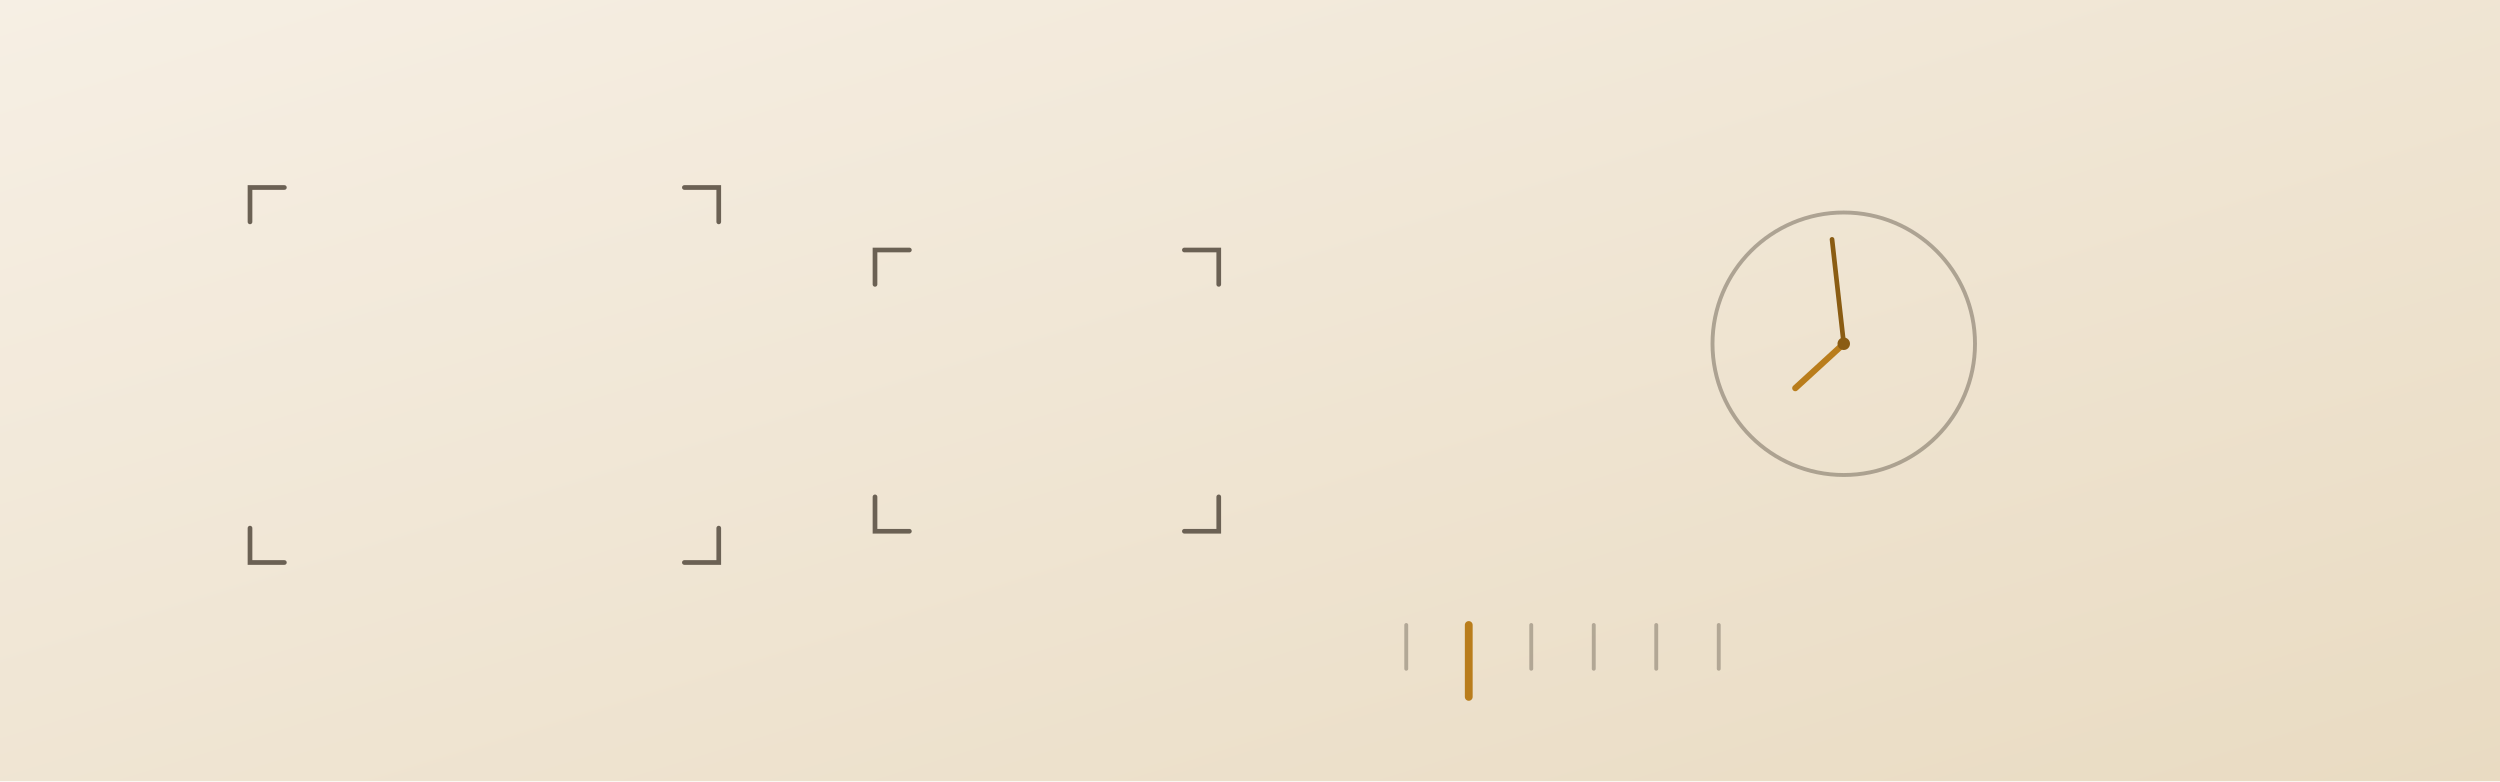
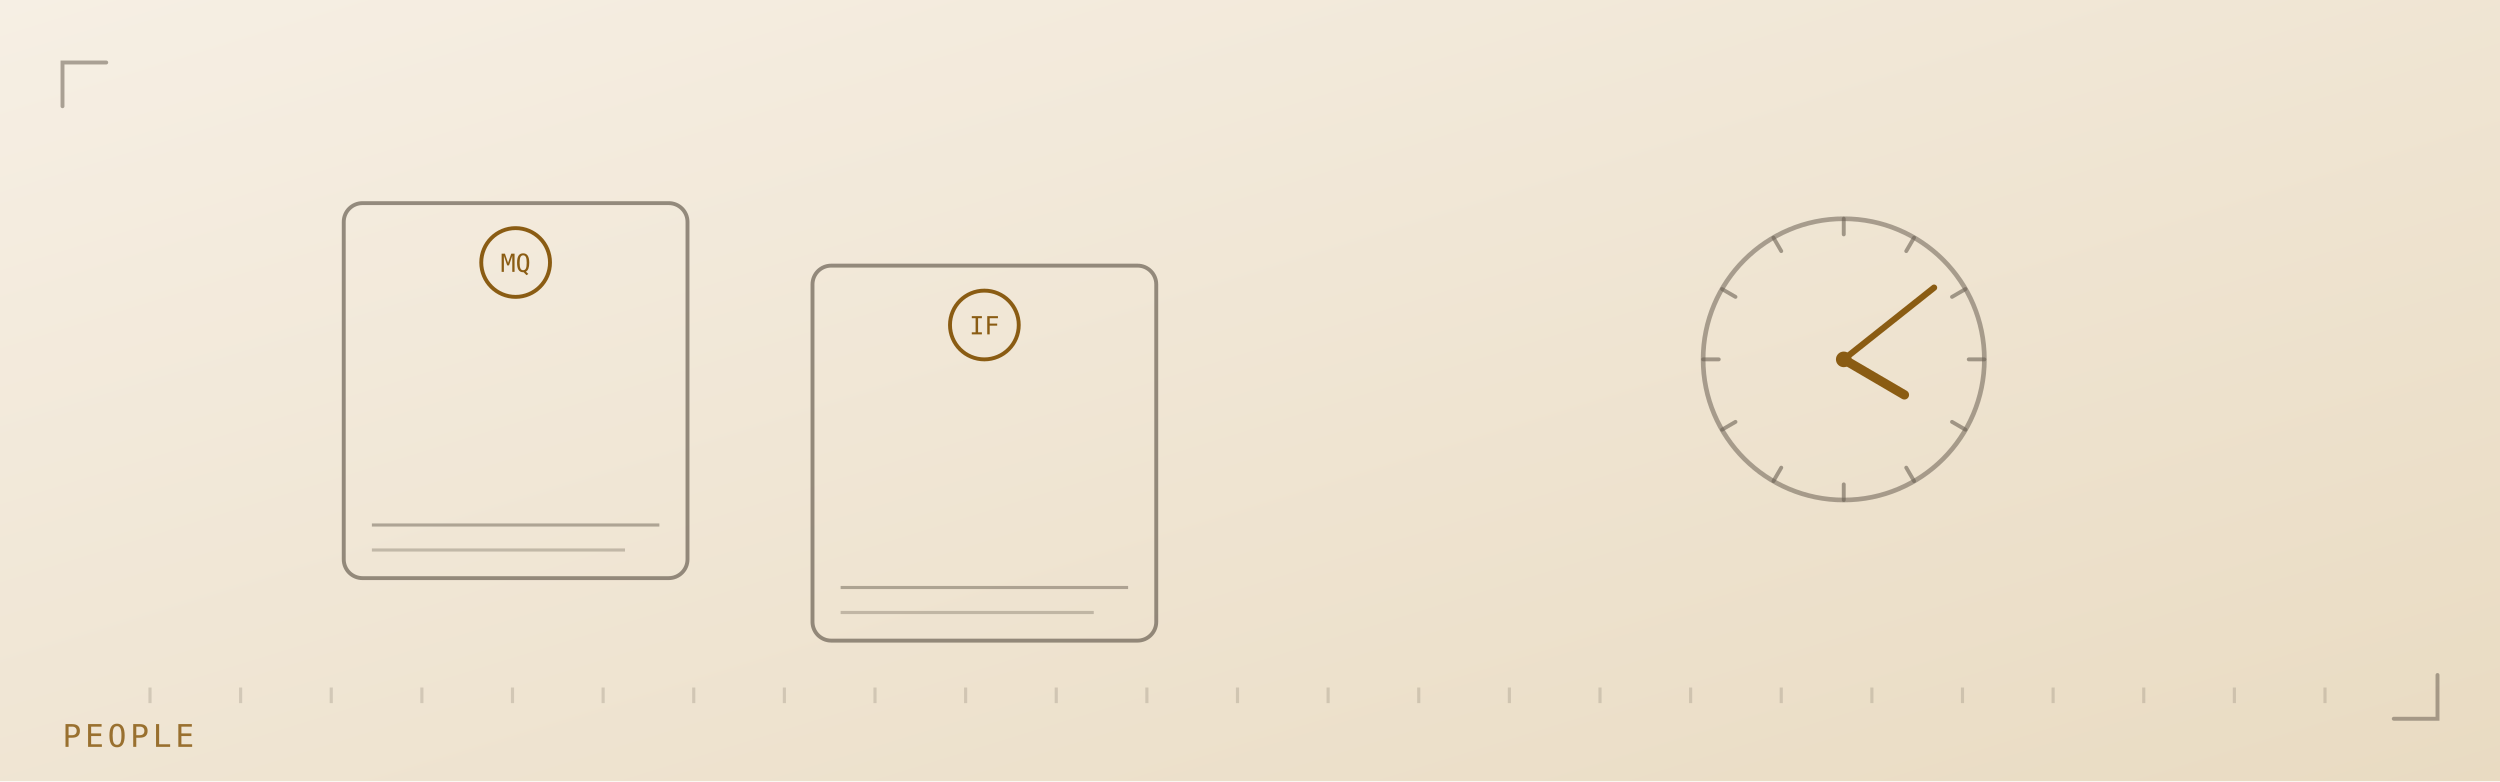
<svg xmlns="http://www.w3.org/2000/svg" viewBox="0 0 1600 500" width="1600" height="500">
  <defs>
    <linearGradient id="bg" x1="0" y1="0" x2="1" y2="1">
      <stop offset="0" stop-color="#f6efe4" />
      <stop offset="1" stop-color="#e9dbc2" />
    </linearGradient>
  </defs>
  <rect width="1600" height="500" fill="url(#bg)" />
-   <g stroke="#6b6154" stroke-width="3" fill="none" stroke-linecap="round">
-     <path d="M 160 142 L 160 120 L 182 120" />
-     <path d="M 438 120 L 460 120 L 460 142" />
-     <path d="M 460 338 L 460 360 L 438 360" />
-     <path d="M 182 360 L 160 360 L 160 338" />
+   <g stroke="#6b6154" stroke-width="2" opacity="0.22">
+     <line x1="96" y1="440" x2="96" y2="450" />
+     <line x1="154" y1="440" x2="154" y2="450" />
+     <line x1="212" y1="440" x2="212" y2="450" />
+     <line x1="270" y1="440" x2="270" y2="450" />
+     <line x1="328" y1="440" x2="328" y2="450" />
+     <line x1="386" y1="440" x2="386" y2="450" />
+     <line x1="444" y1="440" x2="444" y2="450" />
+     <line x1="502" y1="440" x2="502" y2="450" />
+     <line x1="560" y1="440" x2="560" y2="450" />
+     <line x1="618" y1="440" x2="618" y2="450" />
+     <line x1="676" y1="440" x2="676" y2="450" />
+     <line x1="734" y1="440" x2="734" y2="450" />
+     <line x1="792" y1="440" x2="792" y2="450" />
+     <line x1="850" y1="440" x2="850" y2="450" />
+     <line x1="908" y1="440" x2="908" y2="450" />
+     <line x1="966" y1="440" x2="966" y2="450" />
+     <line x1="1024" y1="440" x2="1024" y2="450" />
+     <line x1="1082" y1="440" x2="1082" y2="450" />
+     <line x1="1140" y1="440" x2="1140" y2="450" />
+     <line x1="1198" y1="440" x2="1198" y2="450" />
+     <line x1="1256" y1="440" x2="1256" y2="450" />
+     <line x1="1314" y1="440" x2="1314" y2="450" />
+     <line x1="1372" y1="440" x2="1372" y2="450" />
+     <line x1="1430" y1="440" x2="1430" y2="450" />
+     <line x1="1488" y1="440" x2="1488" y2="450" />
  </g>
-   <g stroke="#6b6154" stroke-width="3" fill="none" stroke-linecap="round">
-     <path d="M 560 182 L 560 160 L 582 160" />
-     <path d="M 758 160 L 780 160 L 780 182" />
-     <path d="M 780 318 L 780 340 L 758 340" />
-     <path d="M 582 340 L 560 340 L 560 318" />
+   <g stroke="#6b6154" stroke-width="2.5" fill="none" stroke-linecap="round" opacity="0.55">
+     <path d="M 40 68 L 40 40 L 68 40" />
+     <path d="M 1532 460 L 1560 460 L 1560 432" />
  </g>
-   <g fill="none" stroke-linecap="round">
-     <circle cx="1180" cy="220" r="84" stroke="#6b6154" stroke-width="2.5" opacity="0.5" />
-     <line x1="1180" y1="220" x2="1149.0" y2="248.4" stroke="#b97d1c" stroke-width="4" />
-     <line x1="1180" y1="220" x2="1172.5" y2="153.2" stroke="#8a5c13" stroke-width="3" />
-     <circle cx="1180" cy="220" r="4" fill="#8a5c13" />
+   <text x="40" y="478" font-family="ui-monospace, monospace" font-size="20" letter-spacing="0.12em" fill="#8a5c13" opacity="0.85">PEOPLE</text>
+   <g>
+     <rect x="220" y="130" width="220" height="240" rx="12" fill="none" stroke="#6b6154" stroke-width="2.5" opacity="0.7" />
+     <circle cx="330" cy="168" r="22" fill="none" stroke="#8a5c13" stroke-width="2.5" />
+     <text x="330" y="174" font-family="ui-monospace, monospace" font-size="16" text-anchor="middle" fill="#8a5c13">MQ</text>
+     <line x1="238" y1="336" x2="422" y2="336" stroke="#6b6154" stroke-width="2" opacity="0.5" />
+     <line x1="238" y1="352" x2="400" y2="352" stroke="#6b6154" stroke-width="2" opacity="0.35" />
  </g>
  <g>
-     <line x1="900" y1="400" x2="900" y2="428" stroke="#6b6154" stroke-width="2.5" stroke-linecap="round" opacity="0.45" />
-     <line x1="940" y1="400" x2="940" y2="446" stroke="#b97d1c" stroke-width="5" stroke-linecap="round" opacity="1" />
-     <line x1="980" y1="400" x2="980" y2="428" stroke="#6b6154" stroke-width="2.5" stroke-linecap="round" opacity="0.45" />
-     <line x1="1020" y1="400" x2="1020" y2="428" stroke="#6b6154" stroke-width="2.5" stroke-linecap="round" opacity="0.45" />
-     <line x1="1060" y1="400" x2="1060" y2="428" stroke="#6b6154" stroke-width="2.5" stroke-linecap="round" opacity="0.45" />
-     <line x1="1100" y1="400" x2="1100" y2="428" stroke="#6b6154" stroke-width="2.5" stroke-linecap="round" opacity="0.45" />
+     <rect x="520" y="170" width="220" height="240" rx="12" fill="none" stroke="#6b6154" stroke-width="2.5" opacity="0.7" />
+     <circle cx="630" cy="208" r="22" fill="none" stroke="#8a5c13" stroke-width="2.5" />
+     <text x="630" y="214" font-family="ui-monospace, monospace" font-size="16" text-anchor="middle" fill="#8a5c13">IF</text>
+     <line x1="538" y1="376" x2="722" y2="376" stroke="#6b6154" stroke-width="2" opacity="0.5" />
+     <line x1="538" y1="392" x2="700" y2="392" stroke="#6b6154" stroke-width="2" opacity="0.35" />
+   </g>
+   <g>
+     <circle cx="1180" cy="230" r="90" fill="none" stroke="#6b6154" stroke-width="3" opacity="0.55" />
+     <line x1="1180.0" y1="150.0" x2="1180.0" y2="140.0" stroke="#6b6154" stroke-width="2.5" stroke-linecap="round" opacity="0.6" />
+     <line x1="1220.0" y1="160.7" x2="1225.0" y2="152.1" stroke="#6b6154" stroke-width="2.5" stroke-linecap="round" opacity="0.6" />
+     <line x1="1249.3" y1="190.0" x2="1257.9" y2="185.0" stroke="#6b6154" stroke-width="2.5" stroke-linecap="round" opacity="0.6" />
+     <line x1="1260.0" y1="230.0" x2="1270.0" y2="230.0" stroke="#6b6154" stroke-width="2.5" stroke-linecap="round" opacity="0.6" />
+     <line x1="1249.3" y1="270.0" x2="1257.9" y2="275.0" stroke="#6b6154" stroke-width="2.5" stroke-linecap="round" opacity="0.6" />
+     <line x1="1220.0" y1="299.3" x2="1225.0" y2="307.9" stroke="#6b6154" stroke-width="2.5" stroke-linecap="round" opacity="0.6" />
+     <line x1="1180.0" y1="310.0" x2="1180.0" y2="320.0" stroke="#6b6154" stroke-width="2.5" stroke-linecap="round" opacity="0.6" />
+     <line x1="1140.0" y1="299.3" x2="1135.0" y2="307.9" stroke="#6b6154" stroke-width="2.5" stroke-linecap="round" opacity="0.6" />
+     <line x1="1110.7" y1="270.0" x2="1102.1" y2="275.0" stroke="#6b6154" stroke-width="2.5" stroke-linecap="round" opacity="0.6" />
+     <line x1="1100.0" y1="230.0" x2="1090.0" y2="230.0" stroke="#6b6154" stroke-width="2.5" stroke-linecap="round" opacity="0.6" />
+     <line x1="1110.7" y1="190.0" x2="1102.1" y2="185.0" stroke="#6b6154" stroke-width="2.5" stroke-linecap="round" opacity="0.6" />
+     <line x1="1140.0" y1="160.7" x2="1135.0" y2="152.1" stroke="#6b6154" stroke-width="2.5" stroke-linecap="round" opacity="0.6" />
+     <line x1="1180" y1="230" x2="1218.8" y2="252.7" stroke="#8a5c13" stroke-width="6" stroke-linecap="round" />
+     <line x1="1180" y1="230" x2="1237.8" y2="184.1" stroke="#8a5c13" stroke-width="4" stroke-linecap="round" />
+     <circle cx="1180" cy="230" r="5" fill="#8a5c13" />
  </g>
</svg>
